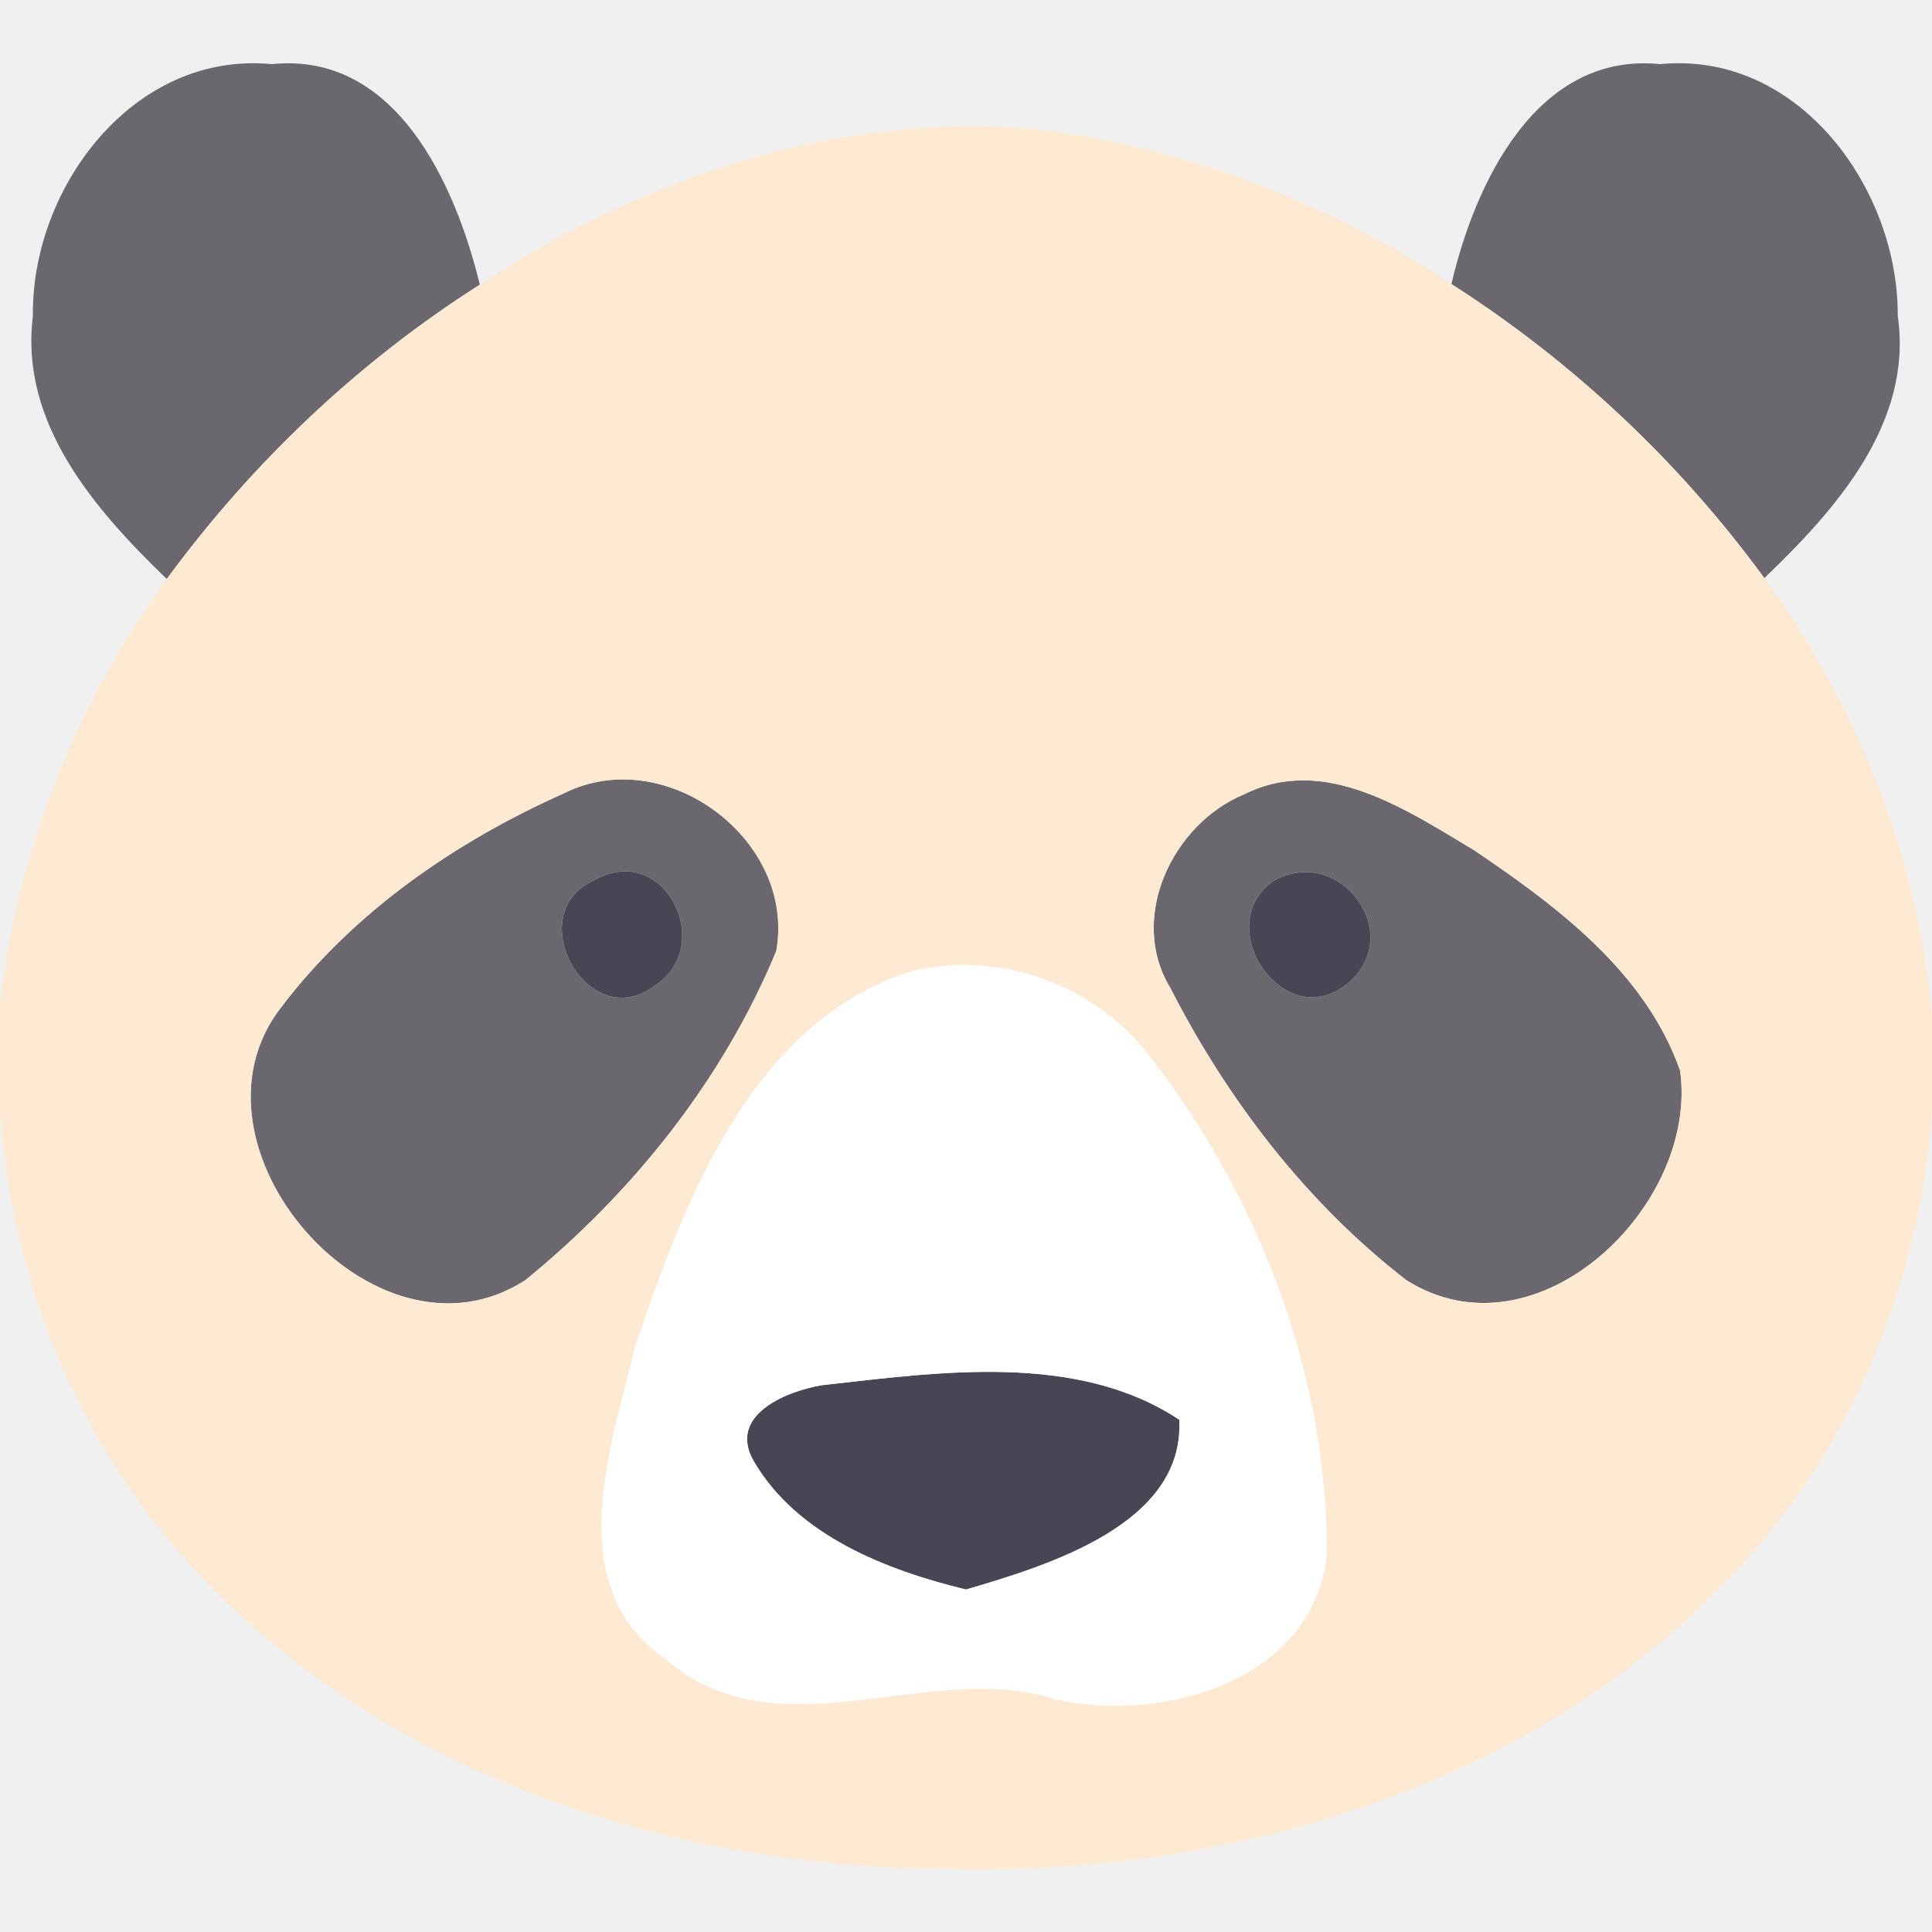
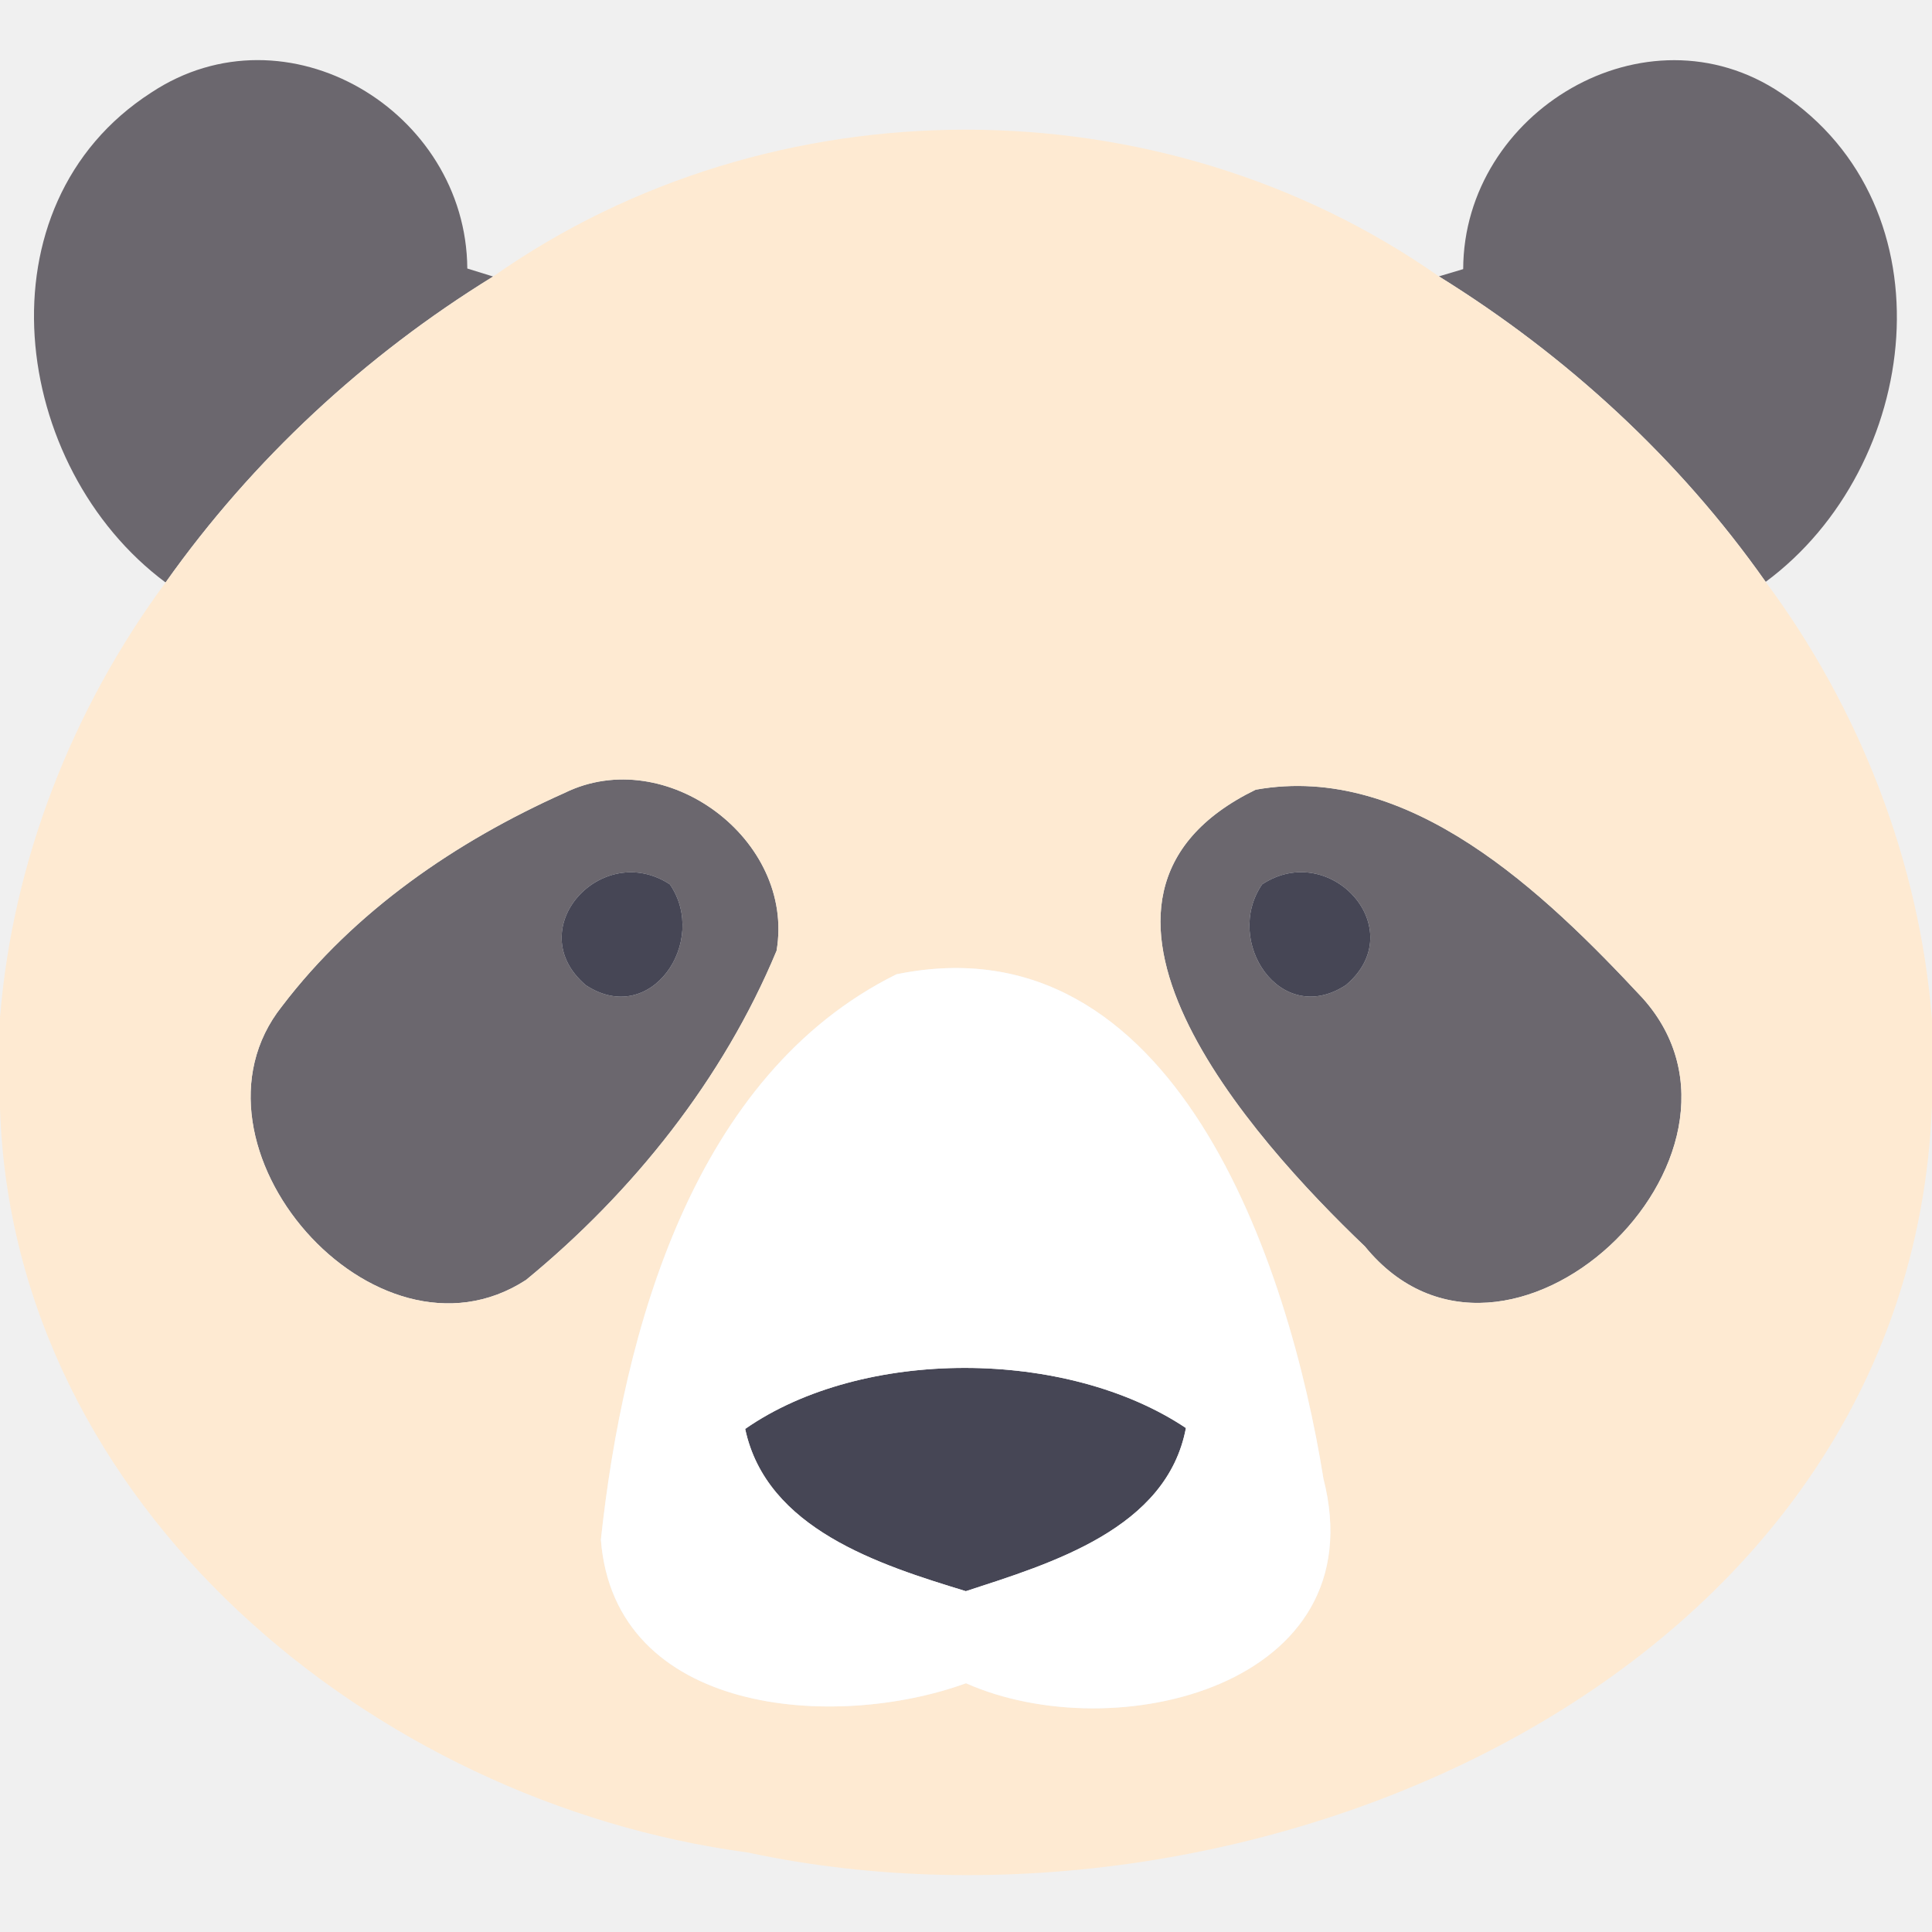
<svg xmlns="http://www.w3.org/2000/svg" width="128pt" height="128pt" viewBox="0 0 128 128" version="1.1">
  <g id="#6b676eff">
-     <path fill="#6b676e" opacity="1.00" d=" M 2.18 20.95 C 2.06 12.44 8.85 3.36 18.01 4.25 C 26.24 3.40 30.18 12.24 31.79 18.86 C 23.72 23.99 16.70 30.66 11.05 38.36 C 6.31 33.79 1.29 28.06 2.18 20.95 Z" />
-     <path fill="#6b676e" opacity="1.00" d=" M 96.16 18.82 C 97.71 12.16 101.80 3.41 110.00 4.25 C 119.15 3.36 125.78 12.48 125.73 20.93 C 126.76 28.02 121.62 33.77 116.89 38.30 C 111.26 30.59 104.20 23.96 96.16 18.82 Z" />
-     <path fill="#6b676e" opacity="1.00" d=" M 37.38 52.55 C 44.09 49.20 52.75 55.63 51.43 63.01 C 47.91 71.52 41.93 79.01 34.81 84.81 C 24.82 91.28 11.43 75.85 18.67 66.68 C 23.46 60.39 30.20 55.75 37.38 52.55 M 39.32 58.35 C 34.48 60.54 38.96 68.62 43.35 65.32 C 47.51 62.67 43.98 55.62 39.32 58.35 Z" />
-     <path fill="#6b676e" opacity="1.00" d=" M 82.44 52.62 C 87.75 49.96 93.18 53.65 97.65 56.32 C 103.16 60.04 109.02 64.41 111.31 70.93 C 112.57 79.89 101.79 90.27 93.17 84.81 C 86.56 79.70 81.32 72.86 77.53 65.44 C 74.71 60.80 77.69 54.57 82.44 52.62 M 84.32 58.40 C 80.20 61.38 85.06 68.54 89.23 65.20 C 93.25 61.92 88.74 55.82 84.32 58.40 Z" />
+     <path fill="#6b676e" opacity="1.00" d=" M 10.01 6.14 C 18.98 0.19 30.89 7.35 30.96 17.79 C 31.39 17.92 32.24 18.19 32.67 18.32 C 24.18 23.55 16.73 30.45 10.97 38.59 C 0.70 30.95 -1.57 13.61 10.01 6.14 Z" />
+     <path fill="#6b676e" opacity="1.00" d=" M 96.94 17.83 C 96.97 7.41 109.04 0.15 118.00 6.17 C 129.40 13.73 127.29 30.92 116.98 38.55 C 111.25 30.40 103.78 23.55 95.33 18.31 C 95.73 18.19 96.54 17.95 96.94 17.83 Z" />
+     <path fill="#6b676e" opacity="1.00" d=" M 37.41 52.53 C 44.12 49.24 52.70 55.62 51.45 62.99 C 47.91 71.50 41.94 78.98 34.85 84.80 C 24.84 91.30 11.40 75.84 18.68 66.67 C 23.48 60.36 30.22 55.74 37.41 52.53 M 38.81 65.27 C 43.12 68.11 46.97 62.36 44.38 58.59 C 39.85 55.63 34.47 61.57 38.81 65.27 Z" />
+     <path fill="#6b676e" opacity="1.00" d=" M 83.19 52.32 C 93.36 50.49 102.34 59.17 108.82 66.12 C 118.18 76.54 99.76 94.02 90.43 82.58 C 82.95 75.44 68.57 59.45 83.19 52.32 M 83.62 58.59 C 81.04 62.35 84.82 68.10 89.16 65.27 C 93.55 61.59 88.15 55.61 83.62 58.59 Z" />
  </g>
  <g id="#feead2ff">
-     <path fill="#feead2" opacity="1.00" d=" M 31.79 18.86 C 42.58 11.79 55.57 7.36 68.57 8.56 C 78.43 9.70 87.89 13.37 96.16 18.82 C 104.20 23.96 111.26 30.59 116.89 38.30 C 123.07 46.81 127.17 56.93 128.00 67.46 L 128.00 73.51 C 127.25 84.99 122.62 96.27 114.55 104.54 C 101.43 118.41 81.66 124.24 62.96 123.82 C 44.69 123.83 25.59 117.70 12.95 104.04 C 5.20 95.80 0.72 84.78 0.00 73.53 L 0.00 66.63 C 1.09 56.43 5.05 46.65 11.05 38.36 C 16.70 30.66 23.72 23.99 31.79 18.86 M 37.38 52.55 C 30.20 55.75 23.46 60.39 18.67 66.68 C 11.43 75.85 24.82 91.28 34.81 84.81 C 41.93 79.01 47.91 71.52 51.43 63.01 C 52.75 55.63 44.09 49.20 37.38 52.55 M 82.44 52.62 C 77.69 54.57 74.71 60.80 77.53 65.44 C 81.32 72.86 86.56 79.70 93.17 84.81 C 101.79 90.27 112.57 79.89 111.31 70.93 C 109.02 64.41 103.16 60.04 97.65 56.32 C 93.18 53.65 87.75 49.96 82.44 52.62 M 60.30 64.37 C 49.78 67.77 45.36 79.54 42.11 89.12 C 40.50 95.73 37.13 105.12 44.02 109.85 C 51.49 116.46 61.52 109.84 69.99 112.60 C 77.04 114.18 87.05 111.32 87.90 103.01 C 87.95 91.09 83.41 79.23 76.08 69.87 C 72.45 65.18 66.08 62.90 60.30 64.37 Z" />
+     <path fill="#feead2" opacity="1.00" d=" M 32.67 18.32 C 51.14 5.34 76.85 5.36 95.33 18.31 C 103.78 23.55 111.25 30.40 116.98 38.55 C 123.22 46.95 127.17 57.11 128.00 67.56 L 128.00 73.27 C 126.47 111.32 82.78 129.86 49.53 122.73 C 24.69 119.41 0.85 99.77 0.00 73.43 L 0.00 67.42 C 0.84 57.03 4.79 46.96 10.97 38.59 C 16.73 30.45 24.18 23.55 32.67 18.32 M 37.41 52.53 C 30.22 55.74 23.48 60.36 18.68 66.67 C 11.40 75.84 24.84 91.30 34.85 84.80 C 41.94 78.98 47.91 71.50 51.45 62.99 C 52.70 55.62 44.12 49.24 37.41 52.53 M 83.19 52.32 C 68.57 59.45 82.95 75.44 90.43 82.58 C 99.76 94.02 118.18 76.54 108.82 66.12 C 102.34 59.17 93.36 50.49 83.19 52.32 M 59.39 64.55 C 45.95 71.20 41.30 88.14 39.81 102.01 C 40.72 113.64 55.30 114.68 64.00 111.52 C 73.87 115.90 91.19 111.71 87.68 97.96 C 85.40 83.73 77.83 60.76 59.39 64.55 Z" />
  </g>
  <g id="#464655ff">
-     <path fill="#464655" opacity="1.00" d=" M 39.32 58.35 C 43.98 55.62 47.51 62.67 43.35 65.32 C 38.96 68.62 34.48 60.54 39.32 58.35 Z" />
-     <path fill="#464655" opacity="1.00" d=" M 84.32 58.40 C 88.74 55.82 93.25 61.92 89.23 65.20 C 85.06 68.54 80.20 61.38 84.32 58.40 Z" />
-     <path fill="#464655" opacity="1.00" d=" M 54.47 91.77 C 62.20 90.91 71.34 89.56 78.13 94.06 C 78.50 100.95 69.51 103.70 64.00 105.31 C 58.73 104.03 52.87 101.76 49.98 96.88 C 48.12 93.79 52.06 92.17 54.47 91.77 Z" />
+     <path fill="#464655" opacity="1.00" d=" M 38.81 65.27 C 34.47 61.57 39.85 55.63 44.38 58.59 C 46.97 62.36 43.12 68.11 38.81 65.27 Z" />
+     <path fill="#464655" opacity="1.00" d=" M 83.62 58.59 C 88.15 55.61 93.55 61.59 89.16 65.27 C 84.82 68.10 81.04 62.35 83.62 58.59 Z" />
+     <path fill="#464655" opacity="1.00" d=" M 49.37 94.67 C 57.15 89.25 70.68 89.33 78.57 94.61 C 77.31 101.30 69.63 103.58 63.99 105.42 C 58.29 103.68 50.78 101.31 49.37 94.67 Z" />
  </g>
  <g id="#ffffffff">
-     <path fill="#ffffff" opacity="1.00" d=" M 60.30 64.37 C 66.08 62.90 72.45 65.18 76.08 69.87 C 83.41 79.23 87.95 91.09 87.90 103.01 C 87.05 111.32 77.04 114.18 69.99 112.60 C 61.52 109.84 51.49 116.46 44.02 109.85 C 37.13 105.12 40.50 95.73 42.11 89.12 C 45.36 79.54 49.78 67.77 60.30 64.37 M 54.47 91.77 C 52.06 92.17 48.12 93.79 49.98 96.88 C 52.87 101.76 58.73 104.03 64.00 105.31 C 69.51 103.70 78.50 100.95 78.13 94.06 C 71.34 89.56 62.20 90.91 54.47 91.77 Z" />
+     <path fill="#ffffff" opacity="1.00" d=" M 59.39 64.55 C 77.83 60.76 85.40 83.73 87.68 97.96 C 91.19 111.71 73.87 115.90 64.00 111.52 C 55.30 114.68 40.72 113.64 39.81 102.01 C 41.30 88.14 45.95 71.20 59.39 64.55 M 49.37 94.67 C 50.78 101.31 58.29 103.68 63.99 105.42 C 69.63 103.58 77.31 101.30 78.57 94.61 C 70.68 89.33 57.15 89.25 49.37 94.67 Z" />
  </g>
</svg>
